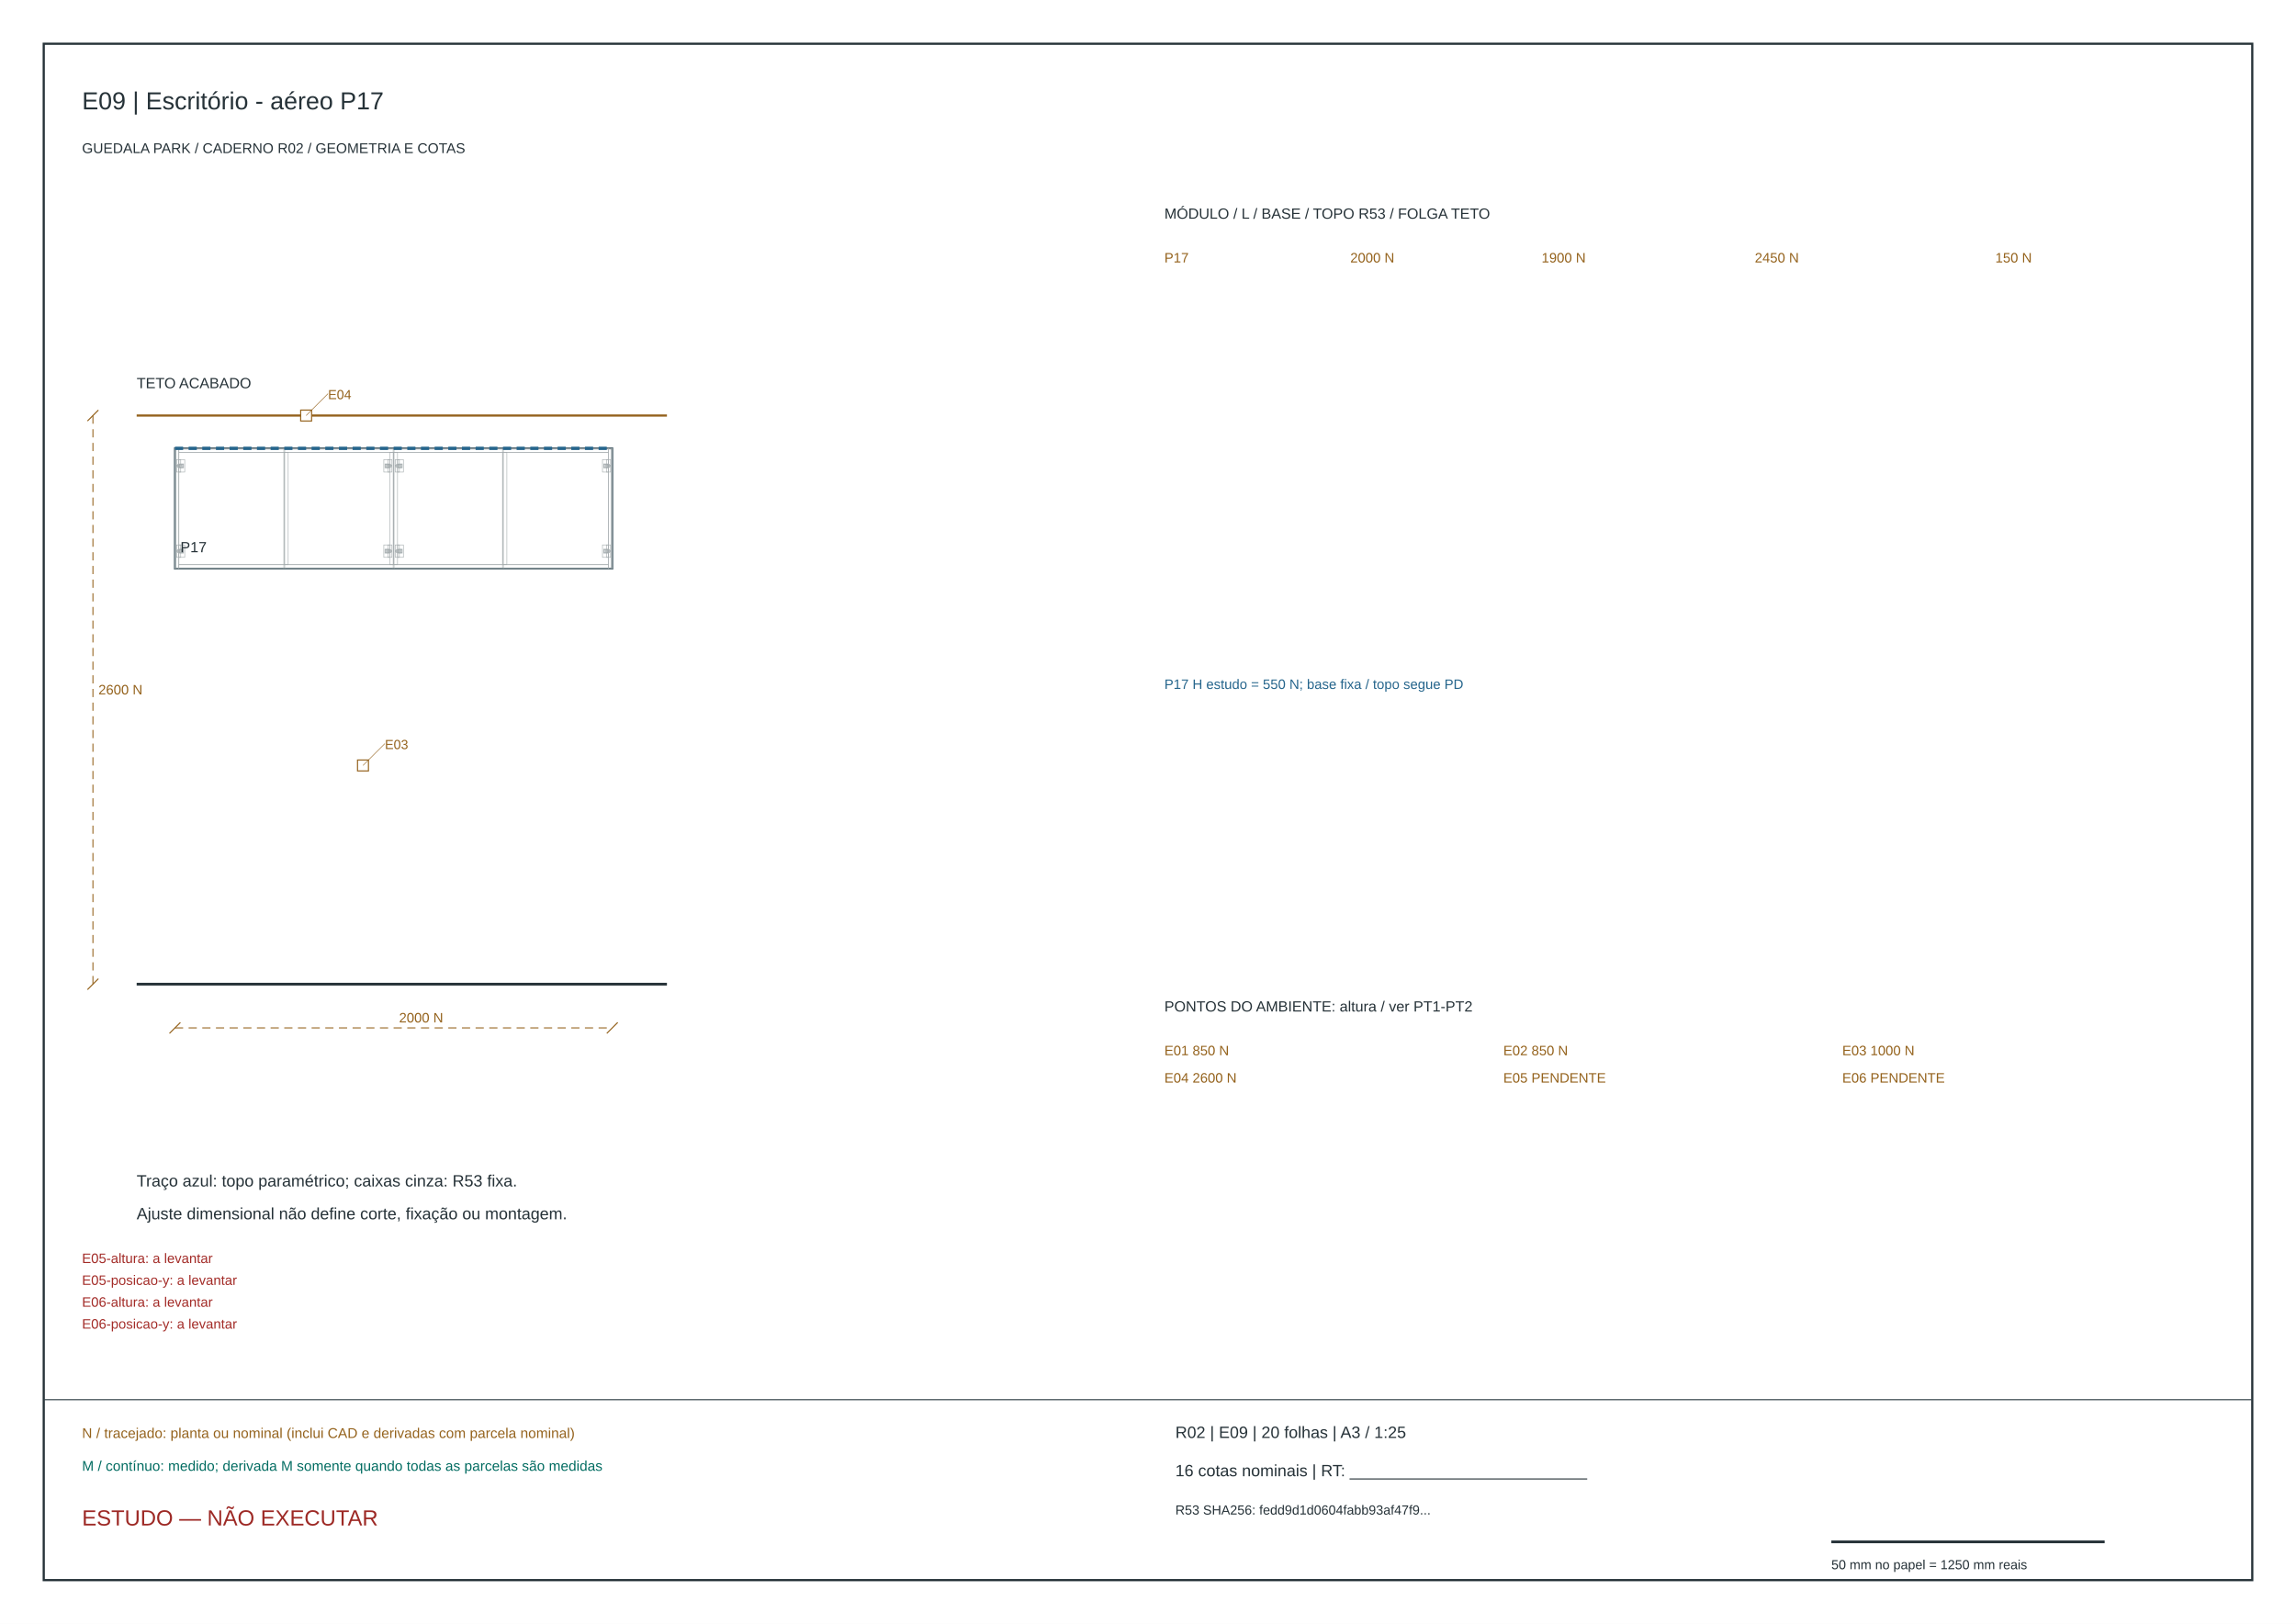
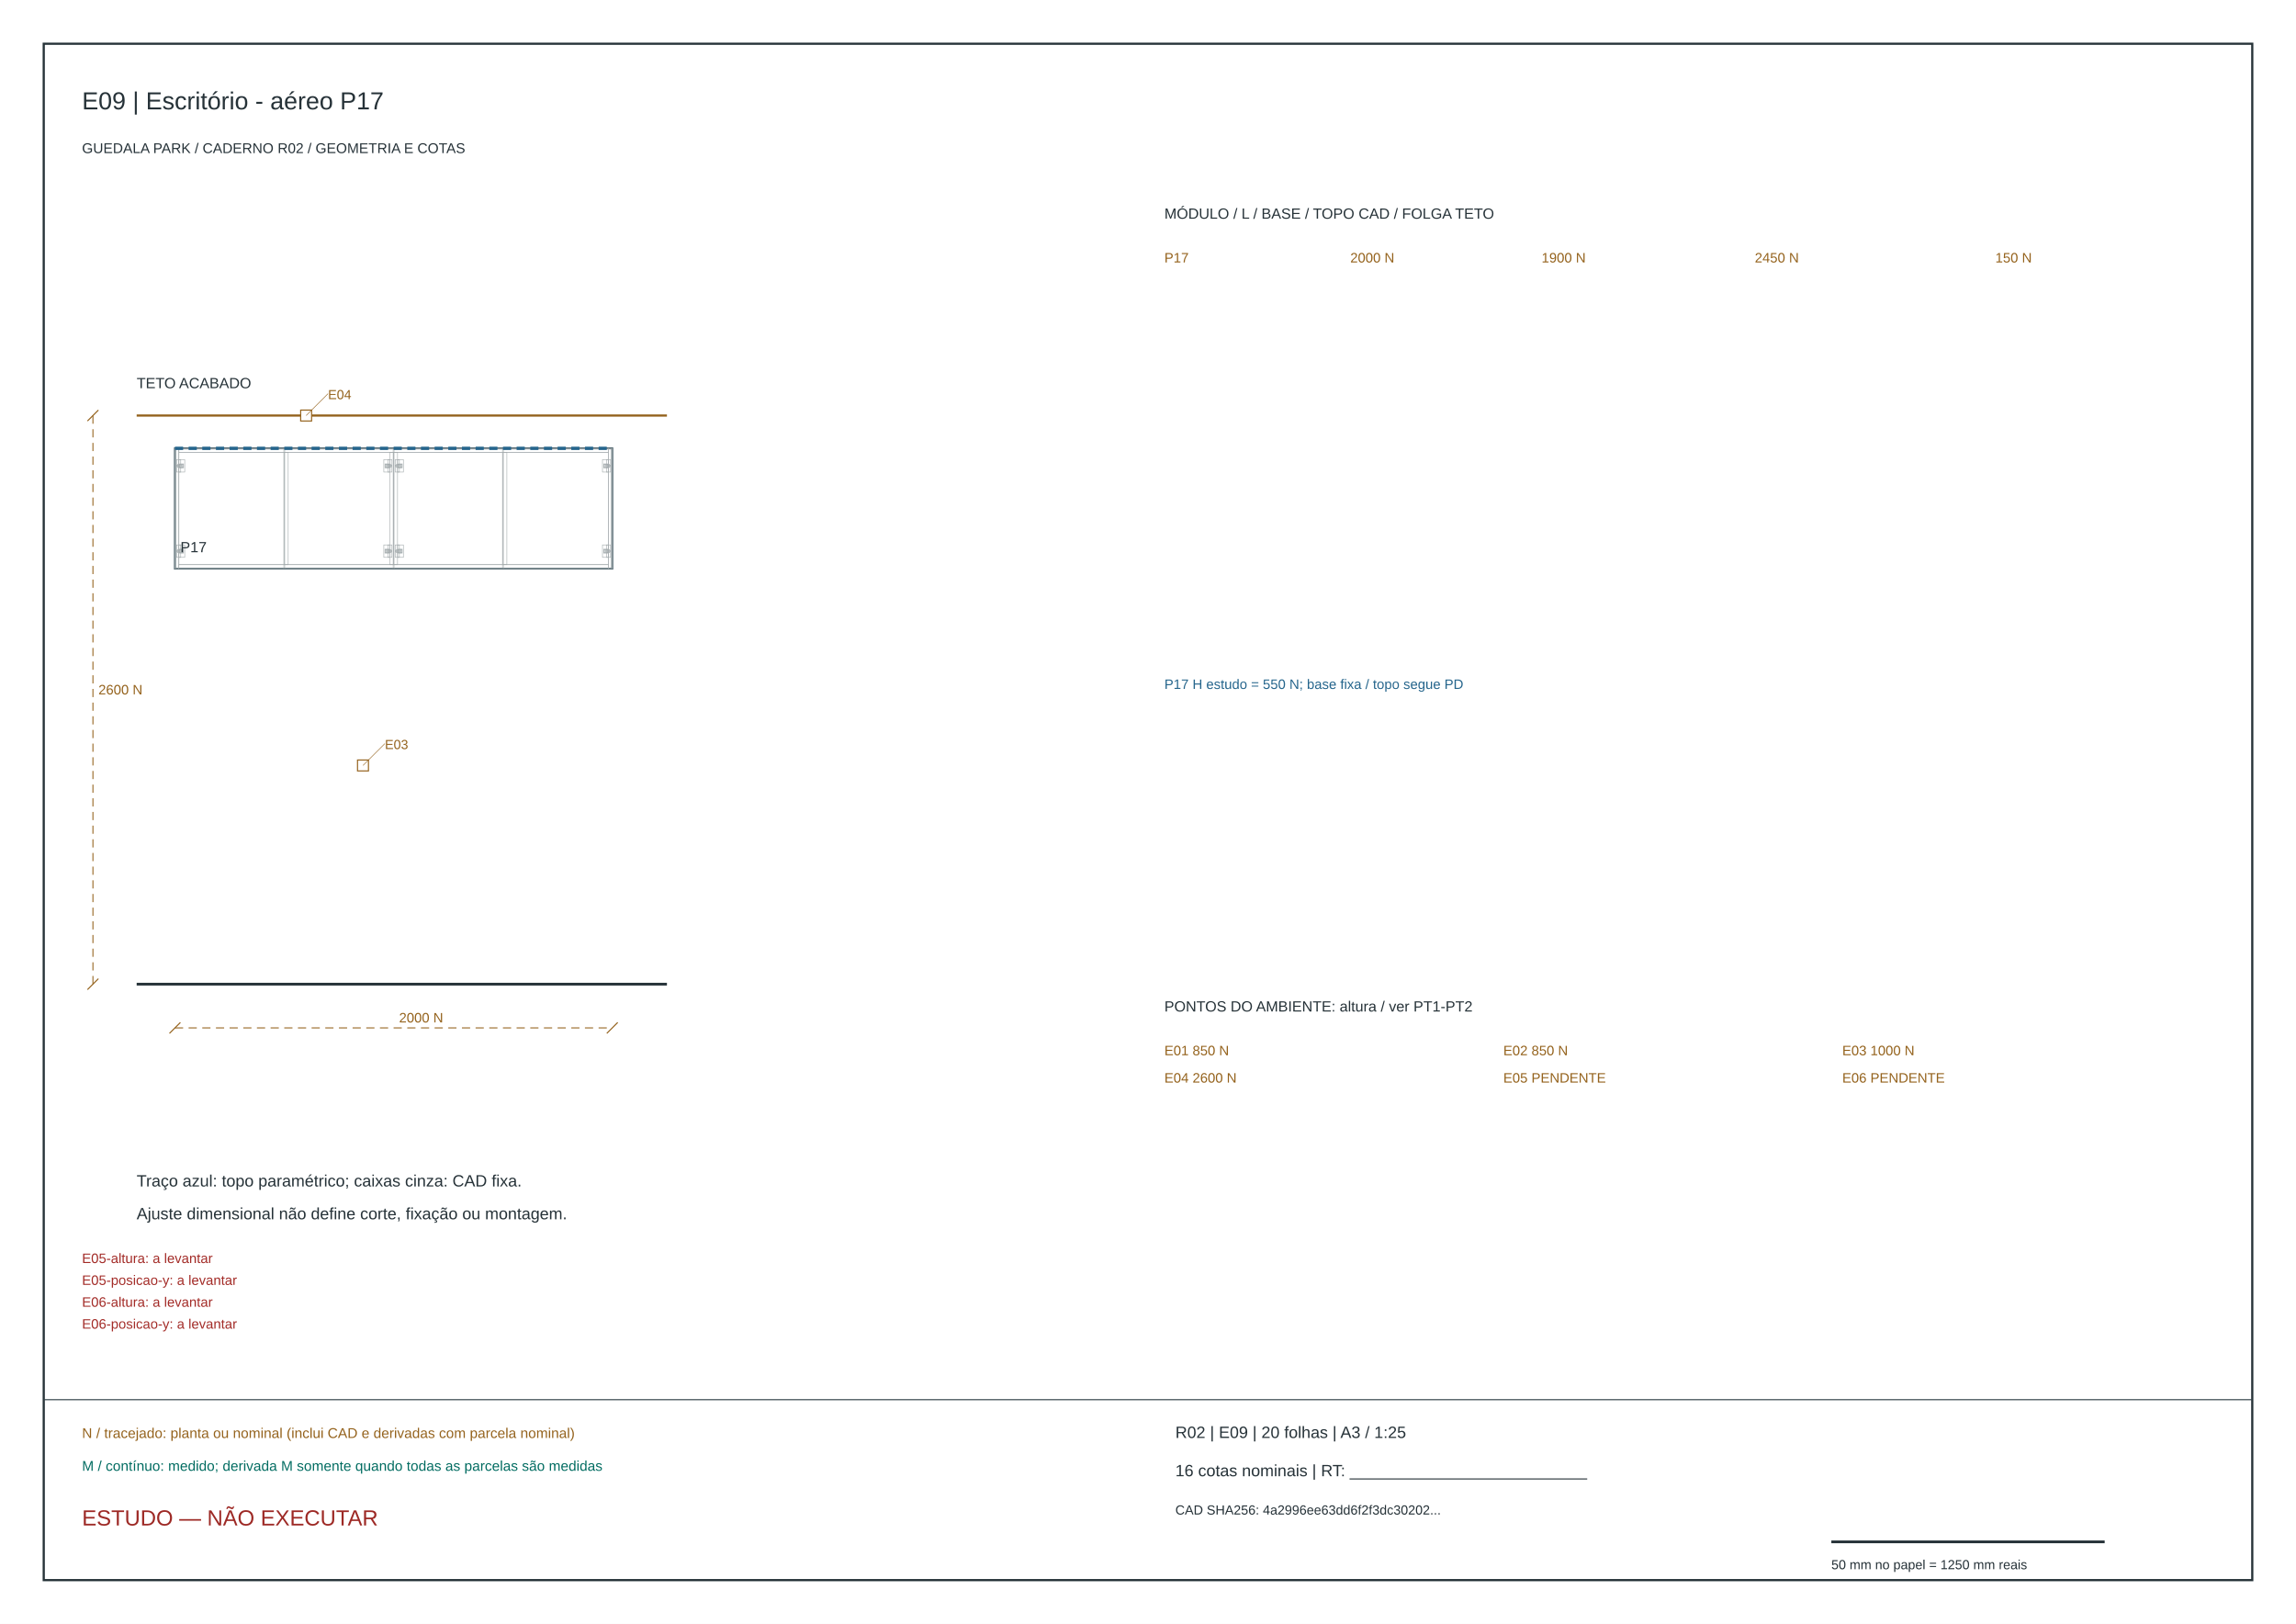
<svg xmlns="http://www.w3.org/2000/svg" width="420mm" height="297mm" viewBox="0 0 420 297">
  <rect width="420" height="297" fill="white" />
  <line x1="25" y1="180" x2="122.0" y2="180" stroke="#263238" stroke-width="0.5" />
  <line x1="25" y1="76.0" x2="122.0" y2="76.0" stroke="#94621c" stroke-width="0.4" />
  <line x1="17" y1="180" x2="17" y2="76.0" stroke="#94621c" stroke-width="0.18" stroke-dasharray="1.5 1" />
  <line x1="16" y1="181" x2="18" y2="179" stroke="#94621c" stroke-width="0.2" />
  <line x1="16" y1="77.0" x2="18" y2="75.0" stroke="#94621c" stroke-width="0.2" />
  <text x="18.0" y="127.0" font-family="Arial, sans-serif" font-size="2.5" fill="#94621c">2600 N</text>
  <text x="25" y="71.0" font-family="Arial, sans-serif" font-size="2.7" fill="#263238">TETO ACABADO</text>
-   <text x="213" y="40" font-family="Arial, sans-serif" font-size="2.7" fill="#263238">MÓDULO / L / BASE / TOPO R53 / FOLGA TETO</text>
+   <text x="213" y="40" font-family="Arial, sans-serif" font-size="2.7" fill="#263238">MÓDULO / L / BASE / TOPO CAD / FOLGA TETO</text>
  <rect x="32.0" y="82.0" width="80.0" height="22.0" stroke="#405863" fill="none" stroke-width="0.35" />
  <rect x="32.0" y="82.0" width="0.72" height="22.0" stroke="#a2aaac" fill="none" stroke-width="0.1" />
  <rect x="111.28" y="82.0" width="0.72" height="22.0" stroke="#a2aaac" fill="none" stroke-width="0.1" />
  <rect x="32.72" y="82.72" width="78.56" height="20.56" stroke="#a2aaac" fill="none" stroke-width="0.1" />
  <rect x="32.72" y="103.28" width="78.56" height="0.72" stroke="#a2aaac" fill="none" stroke-width="0.1" />
  <rect x="32.72" y="82.0" width="78.56" height="0.72" stroke="#a2aaac" fill="none" stroke-width="0.1" />
  <rect x="52.0" y="82.72" width="0.72" height="20.56" stroke="#a2aaac" fill="none" stroke-width="0.1" />
  <rect x="72.0" y="82.72" width="0.72" height="20.56" stroke="#a2aaac" fill="none" stroke-width="0.1" />
  <rect x="92.0" y="82.72" width="0.72" height="20.56" stroke="#a2aaac" fill="none" stroke-width="0.1" />
  <rect x="32.08" y="82.04" width="19.84" height="21.92" stroke="#a2aaac" fill="none" stroke-width="0.1" />
  <rect x="32.8" y="100.498" width="0.517" height="0.604" stroke="#a2aaac" fill="none" stroke-width="0.1" />
  <rect x="32.84" y="100.445" width="0.739" height="0.71" stroke="#a2aaac" fill="none" stroke-width="0.1" />
  <rect x="32.528" y="100.509" width="1.007" height="0.582" stroke="#a2aaac" fill="none" stroke-width="0.1" />
  <rect x="32.326" y="100.654" width="0.881" height="0.292" stroke="#a2aaac" fill="none" stroke-width="0.1" />
  <rect x="32.301" y="99.66" width="1.489" height="2.28" stroke="#a2aaac" fill="none" stroke-width="0.1" />
  <rect x="32.72" y="99.657" width="0.34" height="2.287" stroke="#a2aaac" fill="none" stroke-width="0.1" />
  <rect x="32.8" y="84.898" width="0.517" height="0.604" stroke="#a2aaac" fill="none" stroke-width="0.1" />
  <rect x="32.84" y="84.845" width="0.739" height="0.71" stroke="#a2aaac" fill="none" stroke-width="0.1" />
  <rect x="32.528" y="84.909" width="1.007" height="0.582" stroke="#a2aaac" fill="none" stroke-width="0.1" />
  <rect x="32.326" y="85.054" width="0.881" height="0.292" stroke="#a2aaac" fill="none" stroke-width="0.1" />
  <rect x="32.301" y="84.06" width="1.489" height="2.28" stroke="#a2aaac" fill="none" stroke-width="0.1" />
  <rect x="32.72" y="84.057" width="0.34" height="2.287" stroke="#a2aaac" fill="none" stroke-width="0.1" />
  <rect x="52.08" y="82.04" width="19.84" height="21.92" stroke="#a2aaac" fill="none" stroke-width="0.1" />
  <rect x="70.683" y="100.498" width="0.517" height="0.604" stroke="#a2aaac" fill="none" stroke-width="0.1" />
  <rect x="70.42" y="100.445" width="0.739" height="0.71" stroke="#a2aaac" fill="none" stroke-width="0.1" />
  <rect x="70.465" y="100.509" width="1.007" height="0.582" stroke="#a2aaac" fill="none" stroke-width="0.1" />
  <rect x="70.794" y="100.654" width="0.881" height="0.292" stroke="#a2aaac" fill="none" stroke-width="0.1" />
  <rect x="70.21" y="99.66" width="1.489" height="2.28" stroke="#a2aaac" fill="none" stroke-width="0.1" />
  <rect x="70.94" y="99.657" width="0.34" height="2.287" stroke="#a2aaac" fill="none" stroke-width="0.1" />
  <rect x="70.683" y="84.898" width="0.517" height="0.604" stroke="#a2aaac" fill="none" stroke-width="0.1" />
  <rect x="70.42" y="84.845" width="0.739" height="0.71" stroke="#a2aaac" fill="none" stroke-width="0.1" />
  <rect x="70.465" y="84.909" width="1.007" height="0.582" stroke="#a2aaac" fill="none" stroke-width="0.1" />
  <rect x="70.794" y="85.054" width="0.881" height="0.292" stroke="#a2aaac" fill="none" stroke-width="0.1" />
  <rect x="70.21" y="84.06" width="1.489" height="2.28" stroke="#a2aaac" fill="none" stroke-width="0.1" />
  <rect x="70.94" y="84.057" width="0.34" height="2.287" stroke="#a2aaac" fill="none" stroke-width="0.1" />
  <rect x="72.08" y="82.04" width="19.84" height="21.92" stroke="#a2aaac" fill="none" stroke-width="0.1" />
  <rect x="72.8" y="100.498" width="0.517" height="0.604" stroke="#a2aaac" fill="none" stroke-width="0.1" />
  <rect x="72.84" y="100.445" width="0.739" height="0.71" stroke="#a2aaac" fill="none" stroke-width="0.1" />
  <rect x="72.528" y="100.509" width="1.007" height="0.582" stroke="#a2aaac" fill="none" stroke-width="0.1" />
  <rect x="72.326" y="100.654" width="0.881" height="0.292" stroke="#a2aaac" fill="none" stroke-width="0.1" />
  <rect x="72.301" y="99.66" width="1.489" height="2.28" stroke="#a2aaac" fill="none" stroke-width="0.1" />
  <rect x="72.72" y="99.657" width="0.34" height="2.287" stroke="#a2aaac" fill="none" stroke-width="0.1" />
  <rect x="72.8" y="84.898" width="0.517" height="0.604" stroke="#a2aaac" fill="none" stroke-width="0.1" />
  <rect x="72.84" y="84.845" width="0.739" height="0.71" stroke="#a2aaac" fill="none" stroke-width="0.1" />
  <rect x="72.528" y="84.909" width="1.007" height="0.582" stroke="#a2aaac" fill="none" stroke-width="0.1" />
  <rect x="72.326" y="85.054" width="0.881" height="0.292" stroke="#a2aaac" fill="none" stroke-width="0.1" />
  <rect x="72.301" y="84.06" width="1.489" height="2.28" stroke="#a2aaac" fill="none" stroke-width="0.1" />
  <rect x="72.72" y="84.057" width="0.34" height="2.287" stroke="#a2aaac" fill="none" stroke-width="0.1" />
  <rect x="92.08" y="82.04" width="19.84" height="21.92" stroke="#a2aaac" fill="none" stroke-width="0.1" />
  <rect x="110.683" y="100.498" width="0.517" height="0.604" stroke="#a2aaac" fill="none" stroke-width="0.1" />
  <rect x="110.42" y="100.445" width="0.739" height="0.71" stroke="#a2aaac" fill="none" stroke-width="0.1" />
  <rect x="110.465" y="100.509" width="1.007" height="0.582" stroke="#a2aaac" fill="none" stroke-width="0.1" />
  <rect x="110.794" y="100.654" width="0.881" height="0.292" stroke="#a2aaac" fill="none" stroke-width="0.1" />
  <rect x="110.21" y="99.66" width="1.489" height="2.28" stroke="#a2aaac" fill="none" stroke-width="0.1" />
  <rect x="110.94" y="99.657" width="0.34" height="2.287" stroke="#a2aaac" fill="none" stroke-width="0.1" />
  <rect x="110.683" y="84.898" width="0.517" height="0.604" stroke="#a2aaac" fill="none" stroke-width="0.1" />
  <rect x="110.42" y="84.845" width="0.739" height="0.71" stroke="#a2aaac" fill="none" stroke-width="0.1" />
  <rect x="110.465" y="84.909" width="1.007" height="0.582" stroke="#a2aaac" fill="none" stroke-width="0.1" />
  <rect x="110.794" y="85.054" width="0.881" height="0.292" stroke="#a2aaac" fill="none" stroke-width="0.1" />
  <rect x="110.21" y="84.06" width="1.489" height="2.28" stroke="#a2aaac" fill="none" stroke-width="0.1" />
  <rect x="110.94" y="84.057" width="0.34" height="2.287" stroke="#a2aaac" fill="none" stroke-width="0.1" />
  <rect x="71.28" y="82.72" width="0.72" height="20.56" stroke="#a2aaac" fill="none" stroke-width="0.1" />
  <text x="33.0" y="101.0" font-family="Arial, sans-serif" font-size="2.7" fill="#263238">P17</text>
  <text x="213" y="48" font-family="Arial, sans-serif" font-size="2.5" fill="#94621c">P17</text>
  <text x="247" y="48" font-family="Arial, sans-serif" font-size="2.5" fill="#94621c">2000 N</text>
  <text x="282" y="48" font-family="Arial, sans-serif" font-size="2.5" fill="#94621c">1900 N</text>
  <text x="321" y="48" font-family="Arial, sans-serif" font-size="2.5" fill="#94621c">2450 N</text>
  <text x="365" y="48" font-family="Arial, sans-serif" font-size="2.5" fill="#94621c">150 N</text>
  <line x1="32.0" y1="188" x2="112.0" y2="188" stroke="#94621c" stroke-width="0.18" stroke-dasharray="1.5 1" />
  <line x1="31.0" y1="189" x2="33.0" y2="187" stroke="#94621c" stroke-width="0.2" />
  <line x1="111.0" y1="189" x2="113.0" y2="187" stroke="#94621c" stroke-width="0.2" />
  <text x="73.0" y="187.0" font-family="Arial, sans-serif" font-size="2.5" fill="#94621c">2000 N</text>
  <line x1="32.0" y1="82.0" x2="112.0" y2="82.0" stroke="#25658c" stroke-width="0.6" stroke-dasharray="1.5 1" />
  <text x="213" y="126" font-family="Arial, sans-serif" font-size="2.5" fill="#25658c">P17 H estudo = 550 N; base fixa / topo segue PD</text>
-   <text x="25" y="217" font-family="Arial, sans-serif" font-size="3" fill="#263238">Traço azul: topo paramétrico; caixas cinza: R53 fixa.</text>
+   <text x="25" y="217" font-family="Arial, sans-serif" font-size="3" fill="#263238">Traço azul: topo paramétrico; caixas cinza: CAD fixa.</text>
  <text x="25" y="223" font-family="Arial, sans-serif" font-size="3" fill="#263238">Ajuste dimensional não define corte, fixação ou montagem.</text>
  <text x="213" y="185" font-family="Arial, sans-serif" font-size="2.7" fill="#263238">PONTOS DO AMBIENTE: altura / ver PT1-PT2</text>
  <text x="213" y="193" font-family="Arial, sans-serif" font-size="2.5" fill="#94621c">E01 850 N</text>
  <text x="275" y="193" font-family="Arial, sans-serif" font-size="2.5" fill="#94621c">E02 850 N</text>
  <text x="337" y="193" font-family="Arial, sans-serif" font-size="2.5" fill="#94621c">E03 1000 N</text>
  <rect x="65.4" y="139.0" width="2" height="2" stroke="#94621c" fill="#ffffff" stroke-width="0.2" />
  <line x1="66.4" y1="140.0" x2="70.4" y2="136.0" stroke="#94621c" stroke-width="0.1" />
  <text x="70.4" y="137.0" font-family="Arial, sans-serif" font-size="2.4" fill="#94621c">E03</text>
  <text x="213" y="198" font-family="Arial, sans-serif" font-size="2.5" fill="#94621c">E04 2600 N</text>
  <rect x="55.0" y="75.0" width="2" height="2" stroke="#94621c" fill="#ffffff" stroke-width="0.2" />
  <line x1="56.0" y1="76.0" x2="60.0" y2="72.0" stroke="#94621c" stroke-width="0.1" />
  <text x="60.0" y="73.0" font-family="Arial, sans-serif" font-size="2.4" fill="#94621c">E04</text>
  <text x="275" y="198" font-family="Arial, sans-serif" font-size="2.5" fill="#94621c">E05 PENDENTE</text>
  <text x="337" y="198" font-family="Arial, sans-serif" font-size="2.5" fill="#94621c">E06 PENDENTE</text>
  <rect x="8" y="8" width="404" height="281" stroke="#263238" fill="none" stroke-width="0.4" />
  <text x="15" y="20" font-family="Arial, sans-serif" font-size="4.5" fill="#263238">E09 | Escritório - aéreo P17</text>
  <text x="15" y="28" font-family="Arial, sans-serif" font-size="2.6" fill="#263238">GUEDALA PARK  /  CADERNO R02  /  GEOMETRIA E COTAS</text>
  <text x="15" y="231" font-family="Arial, sans-serif" font-size="2.5" fill="#a32c28">E05-altura: a levantar</text>
  <text x="15" y="235" font-family="Arial, sans-serif" font-size="2.5" fill="#a32c28">E05-posicao-y: a levantar</text>
  <text x="15" y="239" font-family="Arial, sans-serif" font-size="2.5" fill="#a32c28">E06-altura: a levantar</text>
  <text x="15" y="243" font-family="Arial, sans-serif" font-size="2.5" fill="#a32c28">E06-posicao-y: a levantar</text>
  <line x1="8" y1="256" x2="412" y2="256" stroke="#34434a" stroke-width="0.2" />
  <text x="15" y="263" font-family="Arial, sans-serif" font-size="2.6" fill="#94621c">N / tracejado: planta ou nominal (inclui CAD e derivadas com parcela nominal)</text>
  <text x="15" y="269" font-family="Arial, sans-serif" font-size="2.6" fill="#006b60">M / contínuo: medido; derivada M somente quando todas as parcelas são medidas</text>
  <text x="15" y="279" font-family="Arial, sans-serif" font-size="4" fill="#9d2925">ESTUDO — NÃO EXECUTAR</text>
  <text x="215" y="263" font-family="Arial, sans-serif" font-size="3" fill="#263238">R02 | E09 | 20 folhas | A3 / 1:25</text>
  <text x="215" y="270" font-family="Arial, sans-serif" font-size="3" fill="#263238">16 cotas nominais | RT: __________________________</text>
-   <text x="215" y="277" font-family="Arial, sans-serif" font-size="2.4" fill="#263238">R53 SHA256: fedd9d1d0604fabb93af47f9...</text>
+   <text x="215" y="277" font-family="Arial, sans-serif" font-size="2.4" fill="#263238">CAD SHA256: 4a2996ee63dd6f2f3dc30202...</text>
  <line x1="335" y1="282" x2="385" y2="282" stroke="#263238" stroke-width="0.5" />
  <text x="335" y="287" font-family="Arial, sans-serif" font-size="2.4" fill="#263238">50 mm no papel = 1250 mm reais</text>
</svg>
